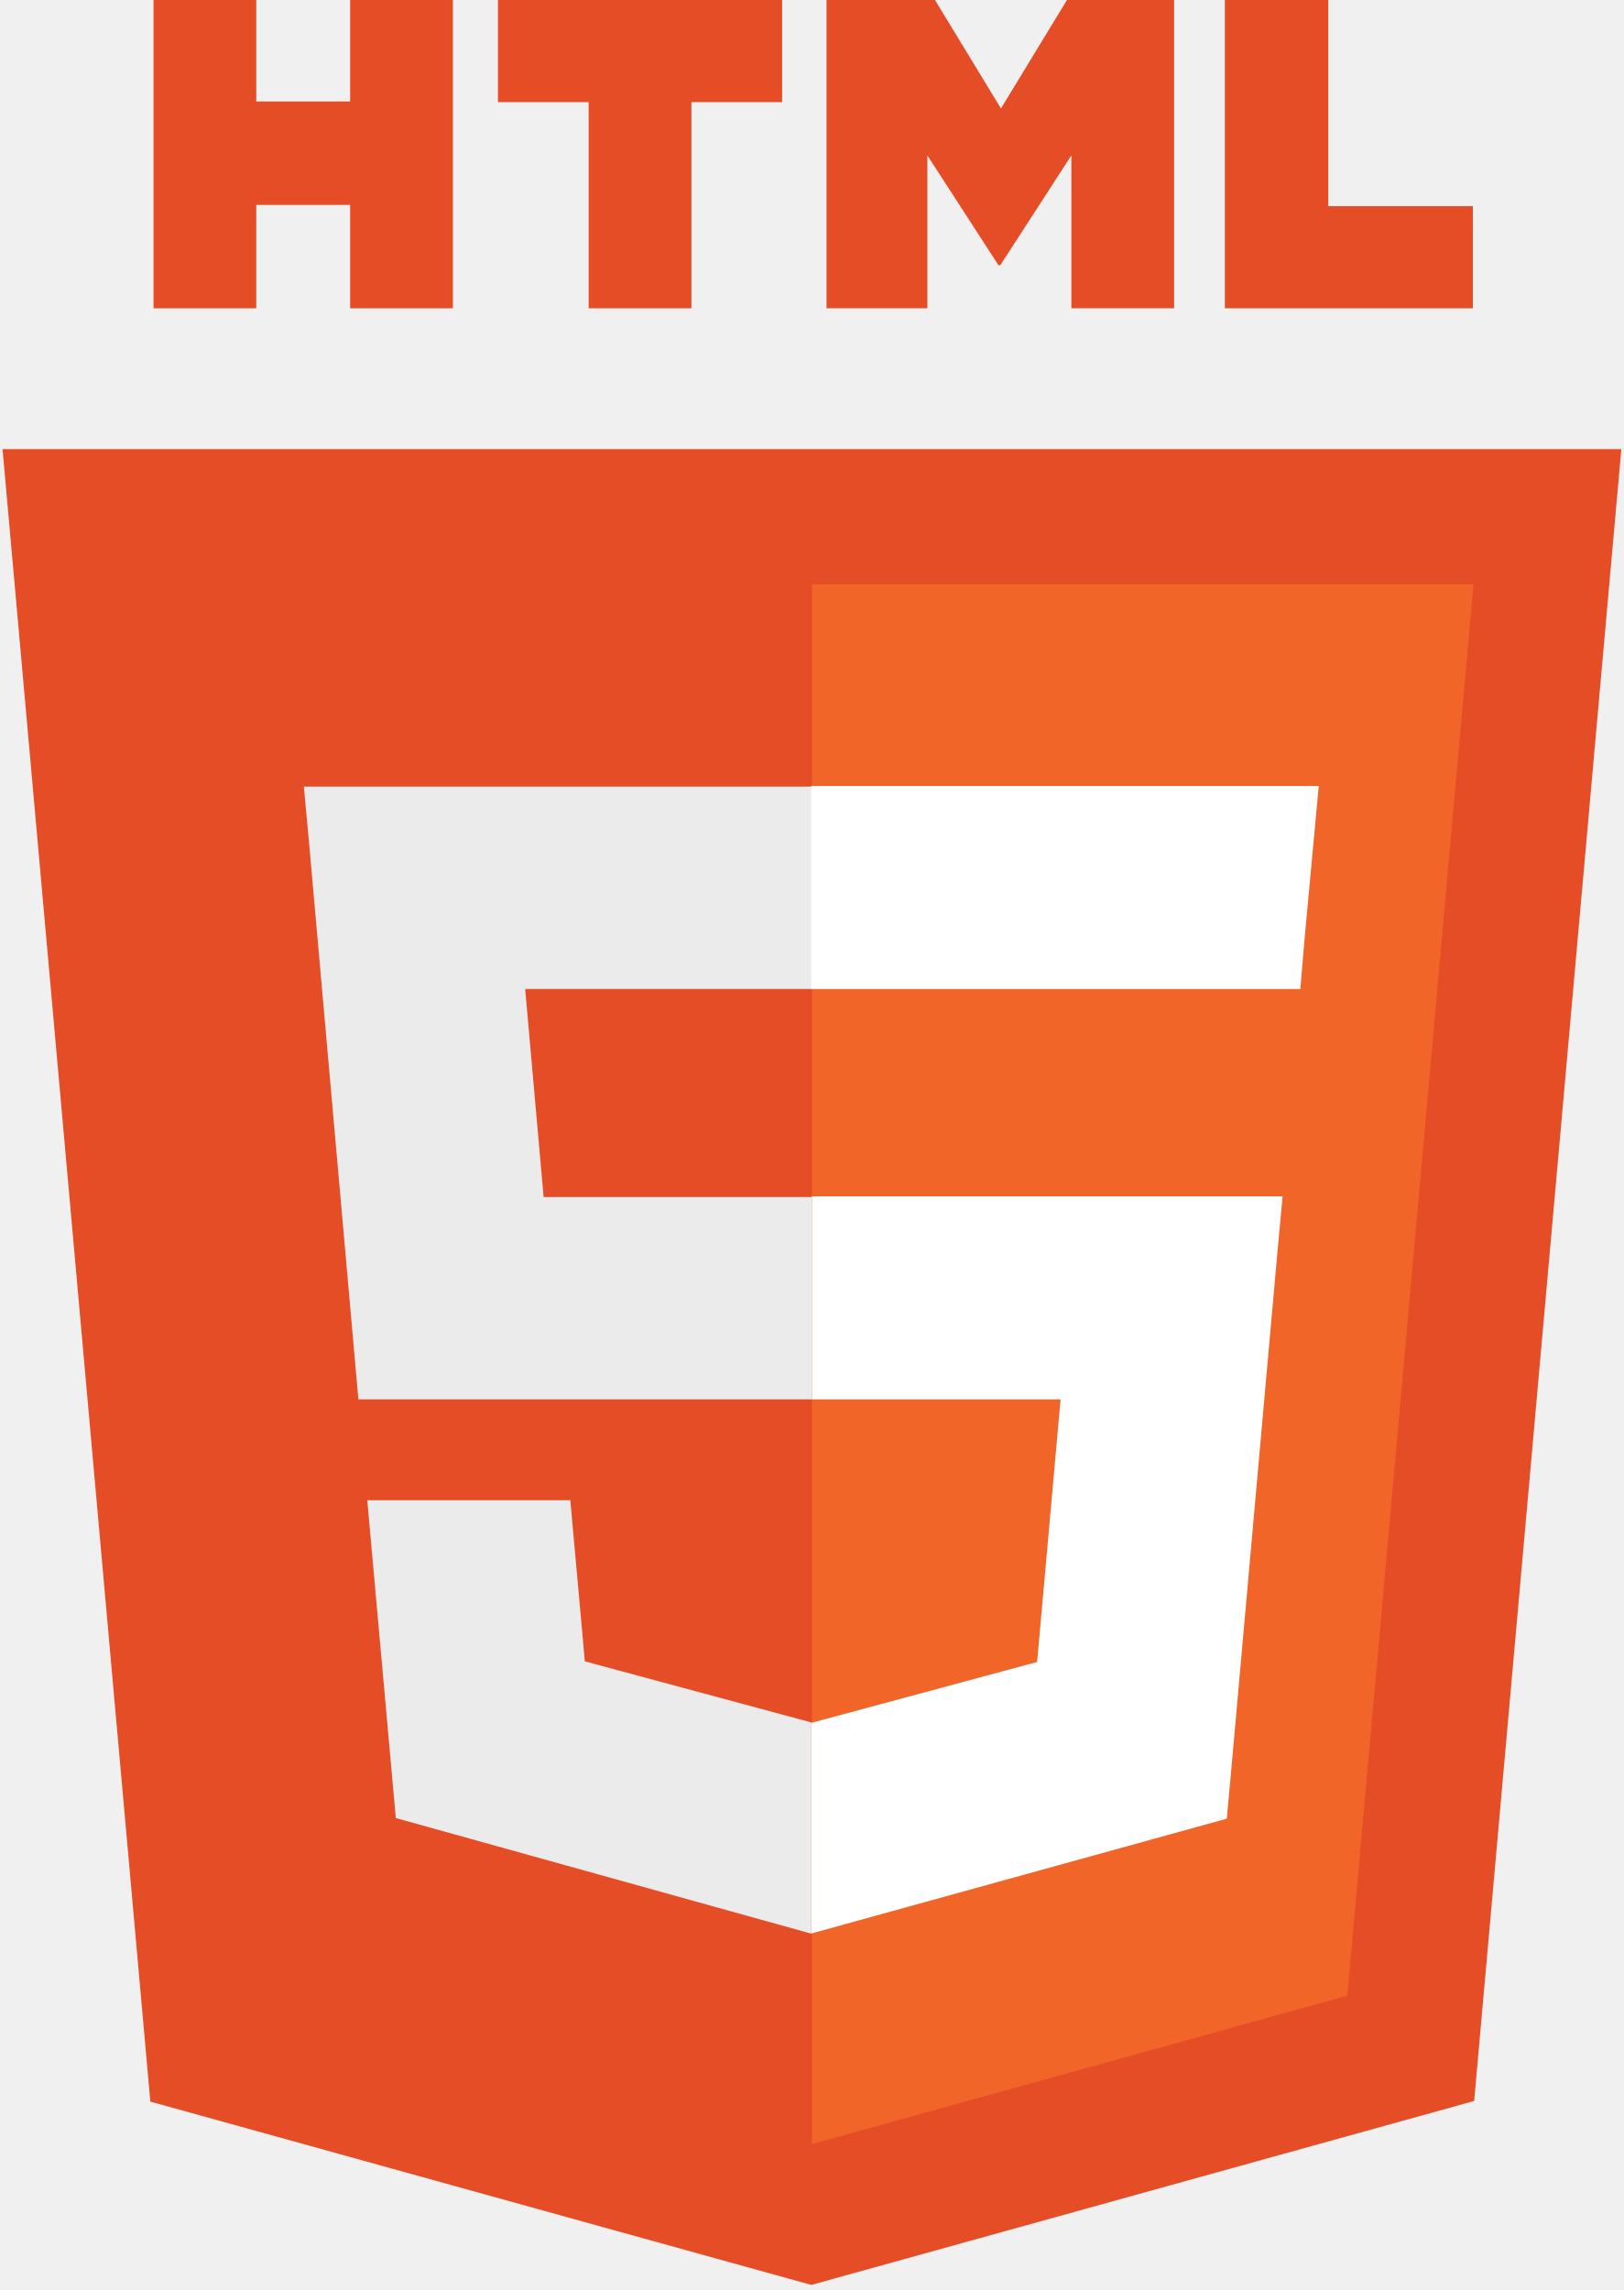
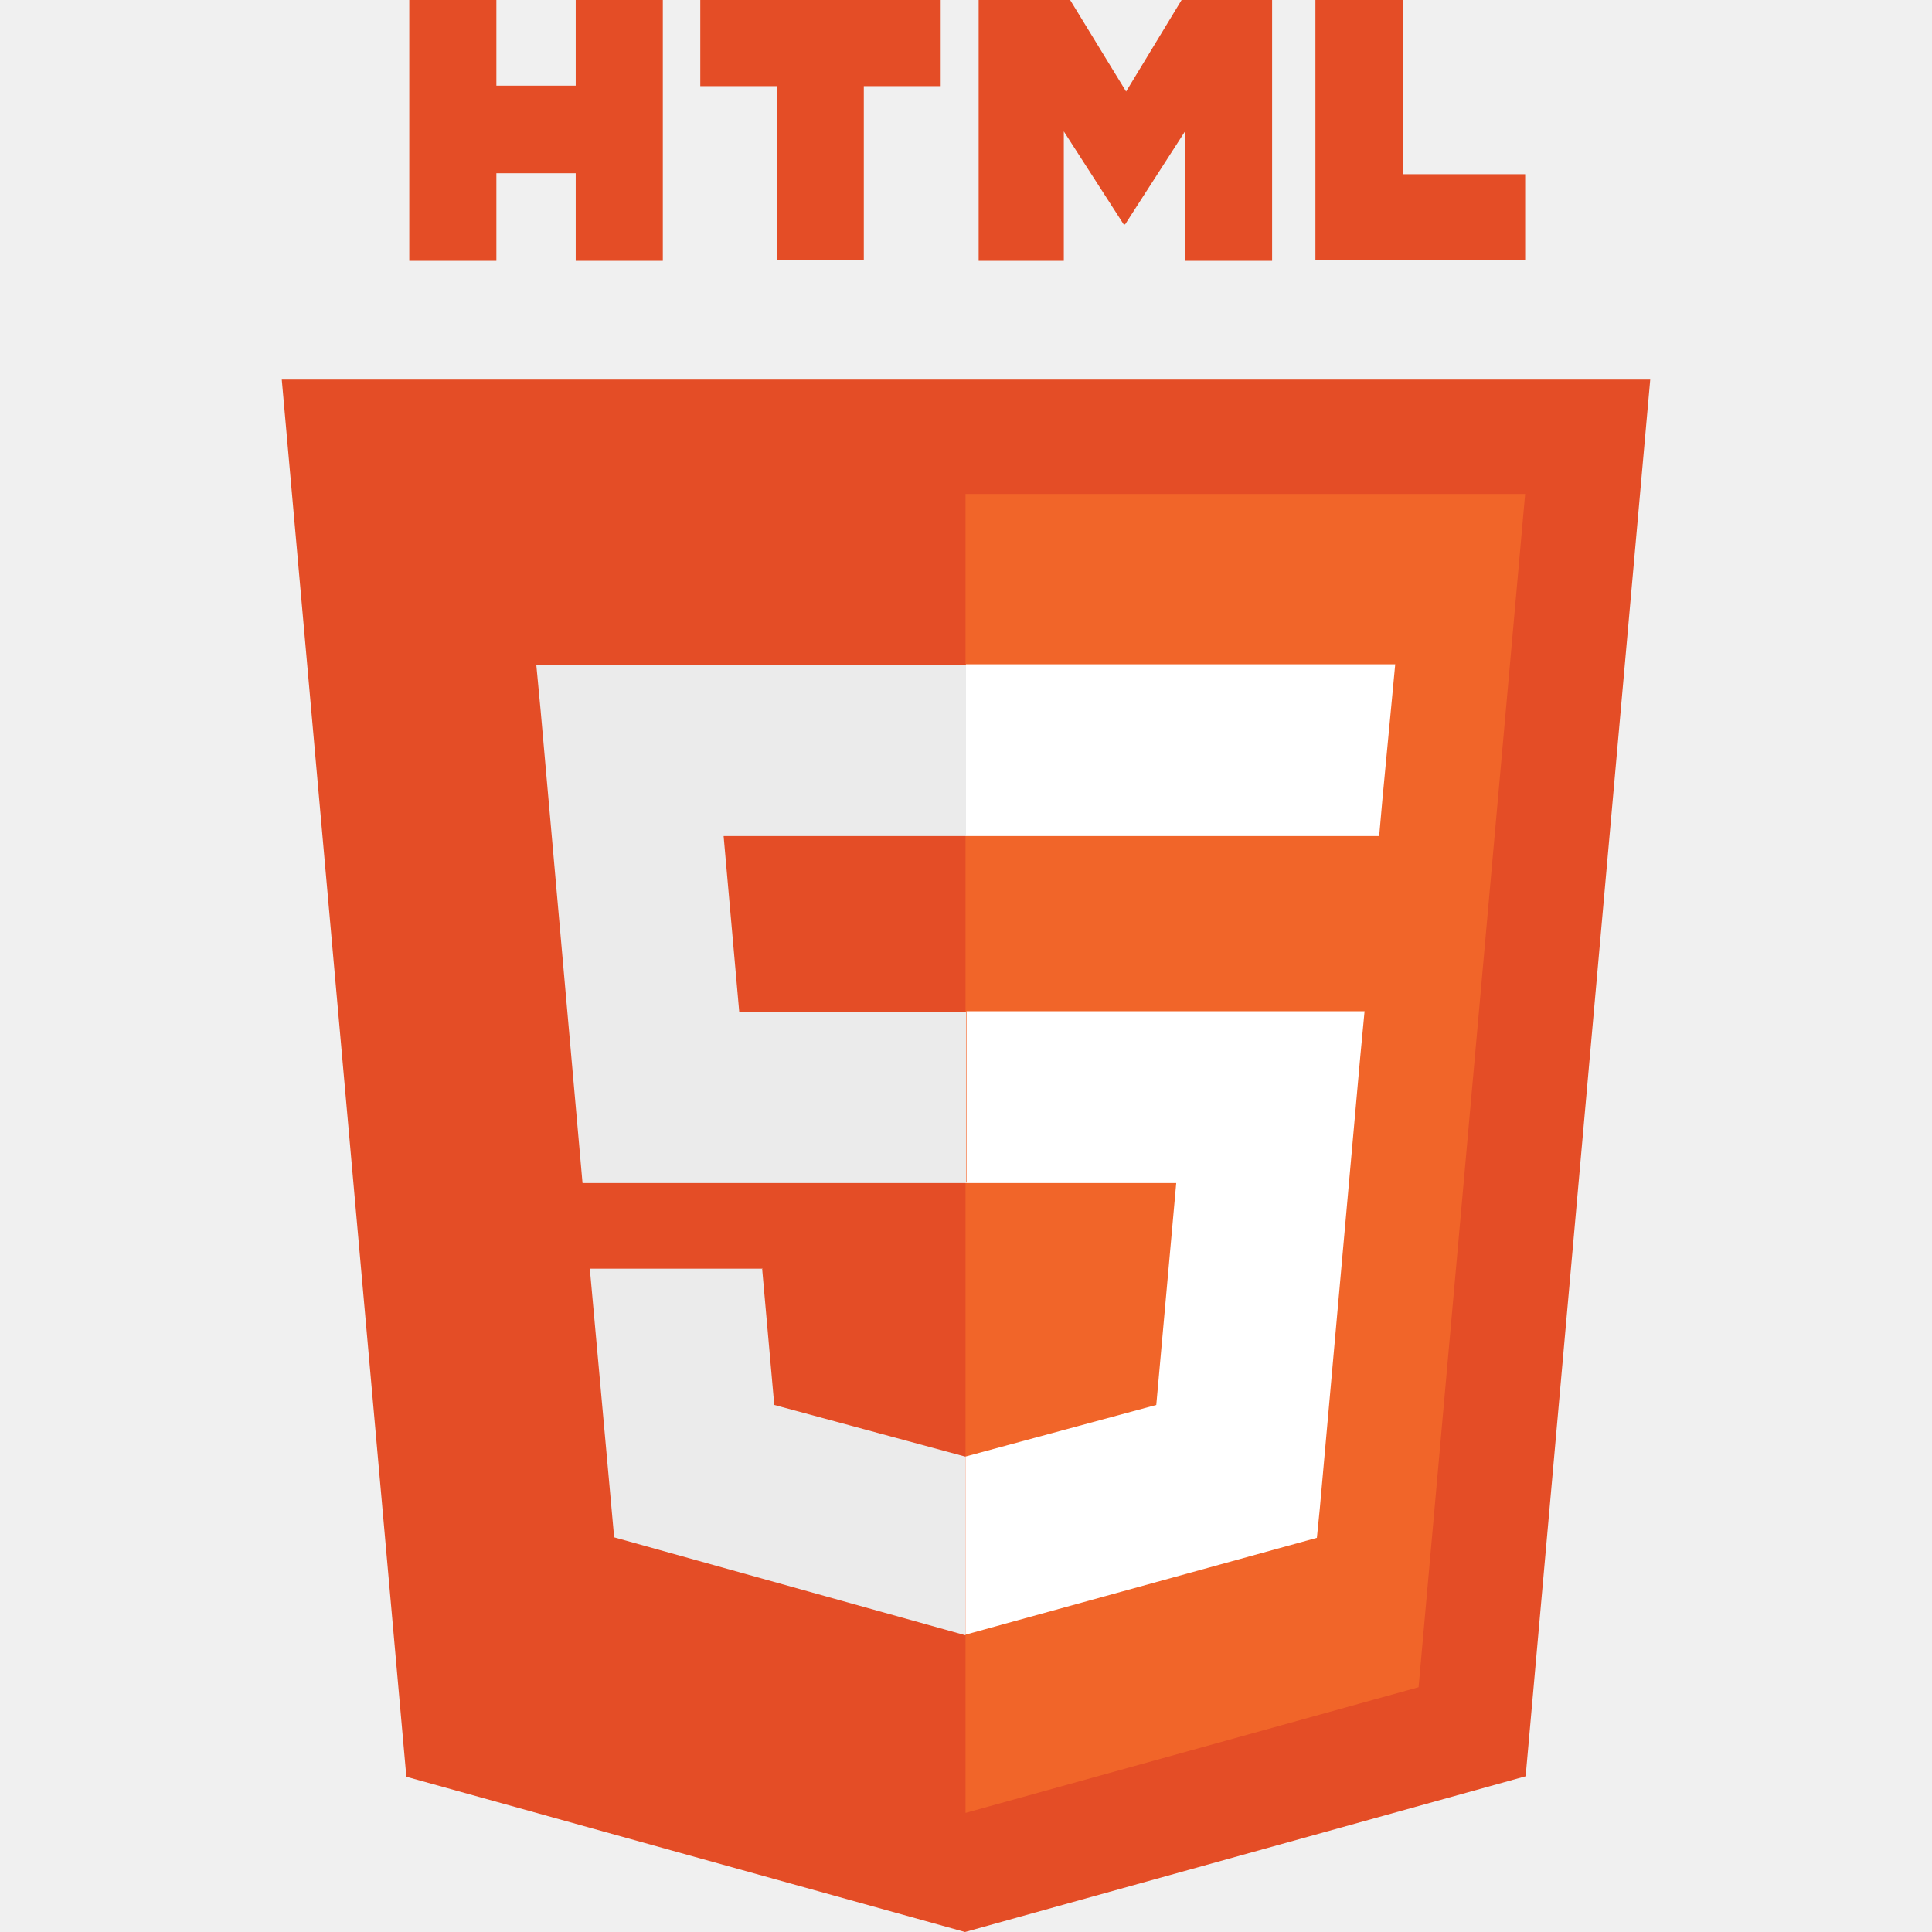
- <svg xmlns="http://www.w3.org/2000/svg" id="Layer_1" data-name="Layer 1" version="1.1" viewBox="0 0 256 361">
+ <svg xmlns="http://www.w3.org/2000/svg" id="Layer_1" data-name="Layer 1" version="1.1" viewBox="0 0 397 397">
  <defs>
    <style>
      .cls-1 {
        fill: #e44d26;
      }

      .cls-1, .cls-2, .cls-3, .cls-4 {
        stroke-width: 0px;
      }

      .cls-2 {
        fill: #ebebeb;
      }

      .cls-3 {
        fill: #f16529;
      }

      .cls-4 {
        fill: #fff;
      }
    </style>
  </defs>
-   <path class="cls-1" d="M255.6,70.8l-23.2,260.4-104.5,29-104.2-28.9L.4,70.8h255.1Z" />
-   <path class="cls-3" d="M128,338l84.4-23.4,19.9-222.5h-104.3v245.9h0Z" />
-   <path class="cls-2" d="M82.8,155.9h45.2v-31.9H47.9l.8,8.6,7.8,88h71.5v-31.9h-42.3l-2.9-32.7h0Z" />
-   <path class="cls-2" d="M90,236.5h-32.1l4.5,50.1,65.4,18.2h.1v-33.3h-.1s-35.6-9.6-35.6-9.6l-2.3-25.5h0Z" />
-   <path class="cls-1" d="M24.2,0h16.2v16h14.8V0h16.2v48.6h-16.2v-16.3h-14.8v16.3h-16.2V0h0Z" />
-   <path class="cls-1" d="M92.8,16.1h-14.3V0h44.8v16.1h-14.3v32.5h-16.2V16.1h0Z" />
-   <path class="cls-1" d="M130.5,0h16.9l10.4,17.1L168.2,0h16.9v48.6h-16.2v-24.1l-11.2,17.3h-.3l-11.2-17.3v24.1h-15.9V0h0Z" />
-   <path class="cls-1" d="M193.2,0h16.2v32.5h22.8v16.1h-39.1V0h0Z" />
-   <path class="cls-4" d="M127.9,220.6h39.3l-3.7,41.4-35.6,9.6v33.2l65.5-18.1.5-5.4,7.5-84.1.8-8.6h-74.2v31.9h0Z" />
-   <path class="cls-4" d="M127.9,155.9h0c0,0,77.1,0,77.1,0l.6-7.2,1.5-16.2.8-8.6h-80v31.9h0Z" />
+   <path class="cls-1" d="M339.1,78l-25.6,287-115.2,32-114.8-31.9L57.9,78h281.3Z" />
+   <path class="cls-3" d="M198.5,372.5l93-25.8,21.9-245.2h-115v271h0Z" />
+   <path class="cls-2" d="M148.7,171.8h49.8v-35.2h-88.3l.9,9.5,8.6,97h78.8v-35.2h-46.6l-3.2-36h0Z" />
+   <path class="cls-2" d="M156.6,260.7h-35.4l5,55.2,72.1,20.1h.1v-36.7h-.1l-39.2-10.6-2.5-28.1h.1Z" />
+   <path class="cls-1" d="M84.1,0h17.9v17.6h16.3V0h17.9v53.6h-17.9v-18h-16.3v18h-17.9V0h0Z" />
+   <path class="cls-1" d="M159.7,17.7h-15.8V0h49.4v17.7h-15.8v35.8h-17.9V17.7h0Z" />
+   <path class="cls-1" d="M201.3,0h18.6l11.5,18.8L242.8,0h18.6v53.6h-17.9v-26.6l-12.3,19.1h-.3l-12.3-19.1v26.6h-17.5V0h.2Z" />
+   <path class="cls-1" d="M270.4,0h17.9v35.8h25.1v17.7h-43.1V0h.1Z" />
+   <path class="cls-4" d="M198.4,243.1h43.3l-4.1,45.6-39.2,10.6v36.6l72.2-19.9.6-6,8.3-92.7.9-9.5h-81.8v35.2h-.1Z" />
+   <path class="cls-4" d="M198.4,171.8h85l.7-7.9,1.7-17.9.9-9.5h-88.2v35.2h0Z" />
</svg>
